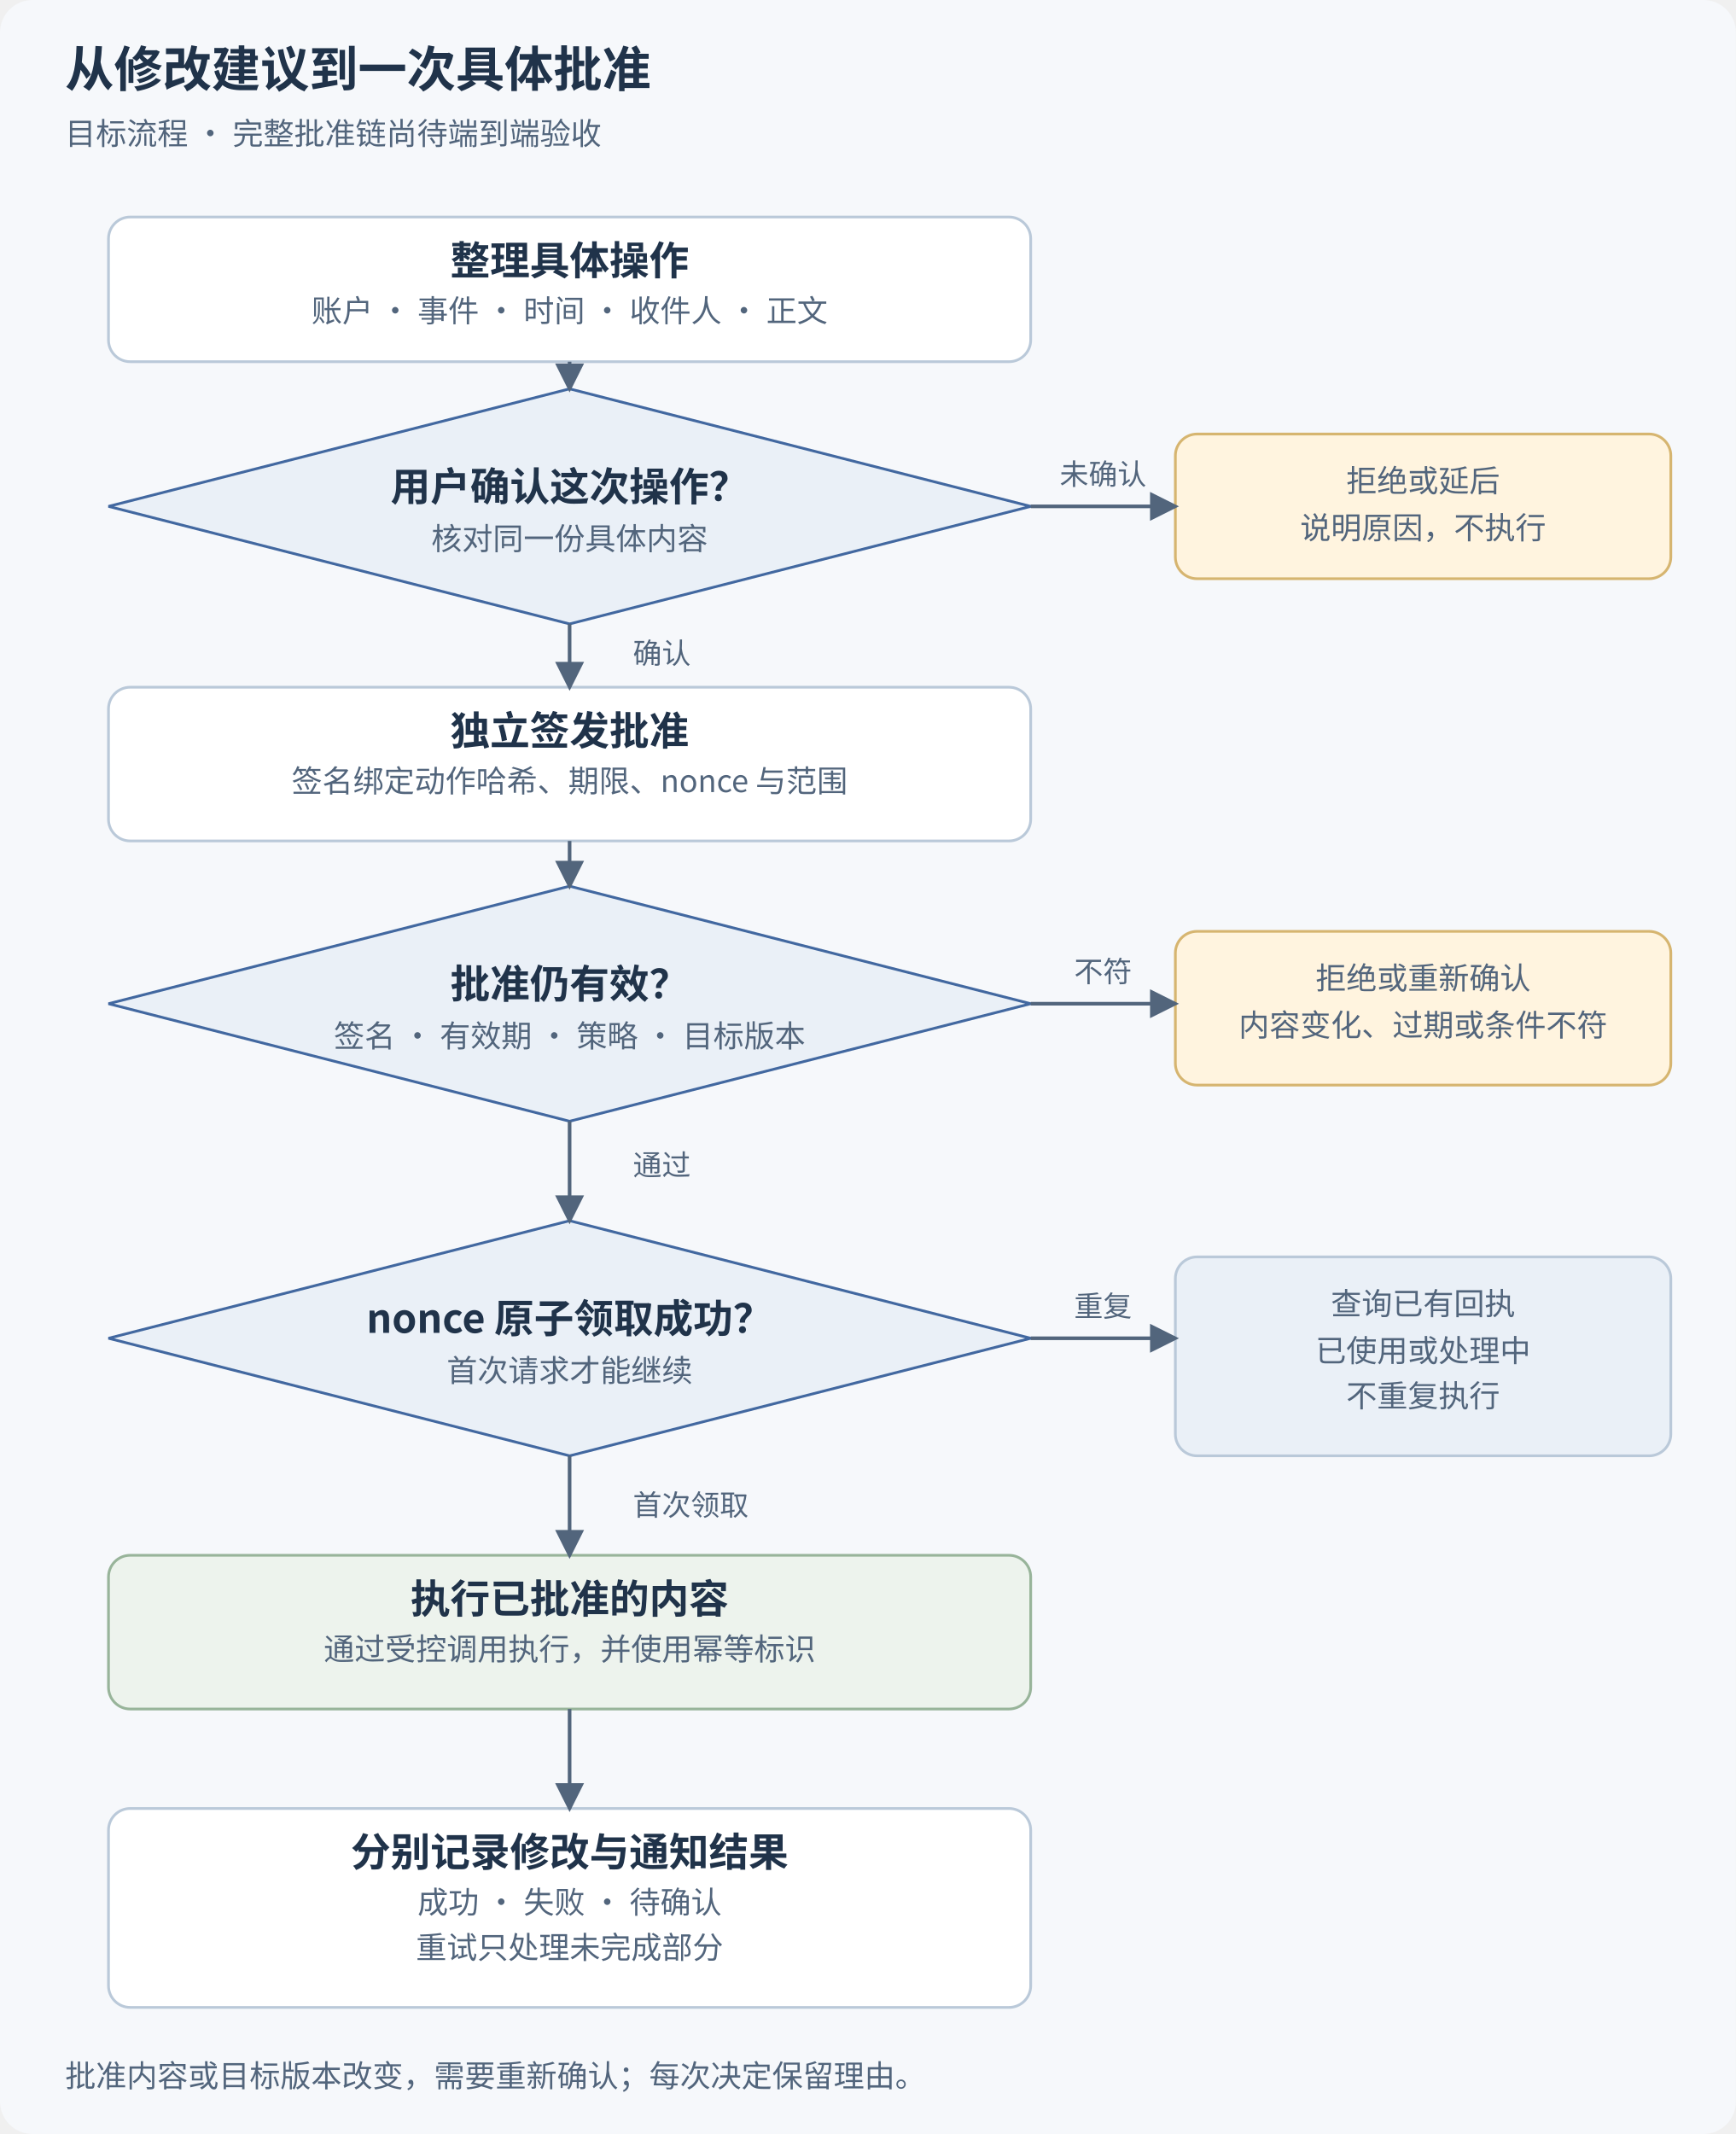
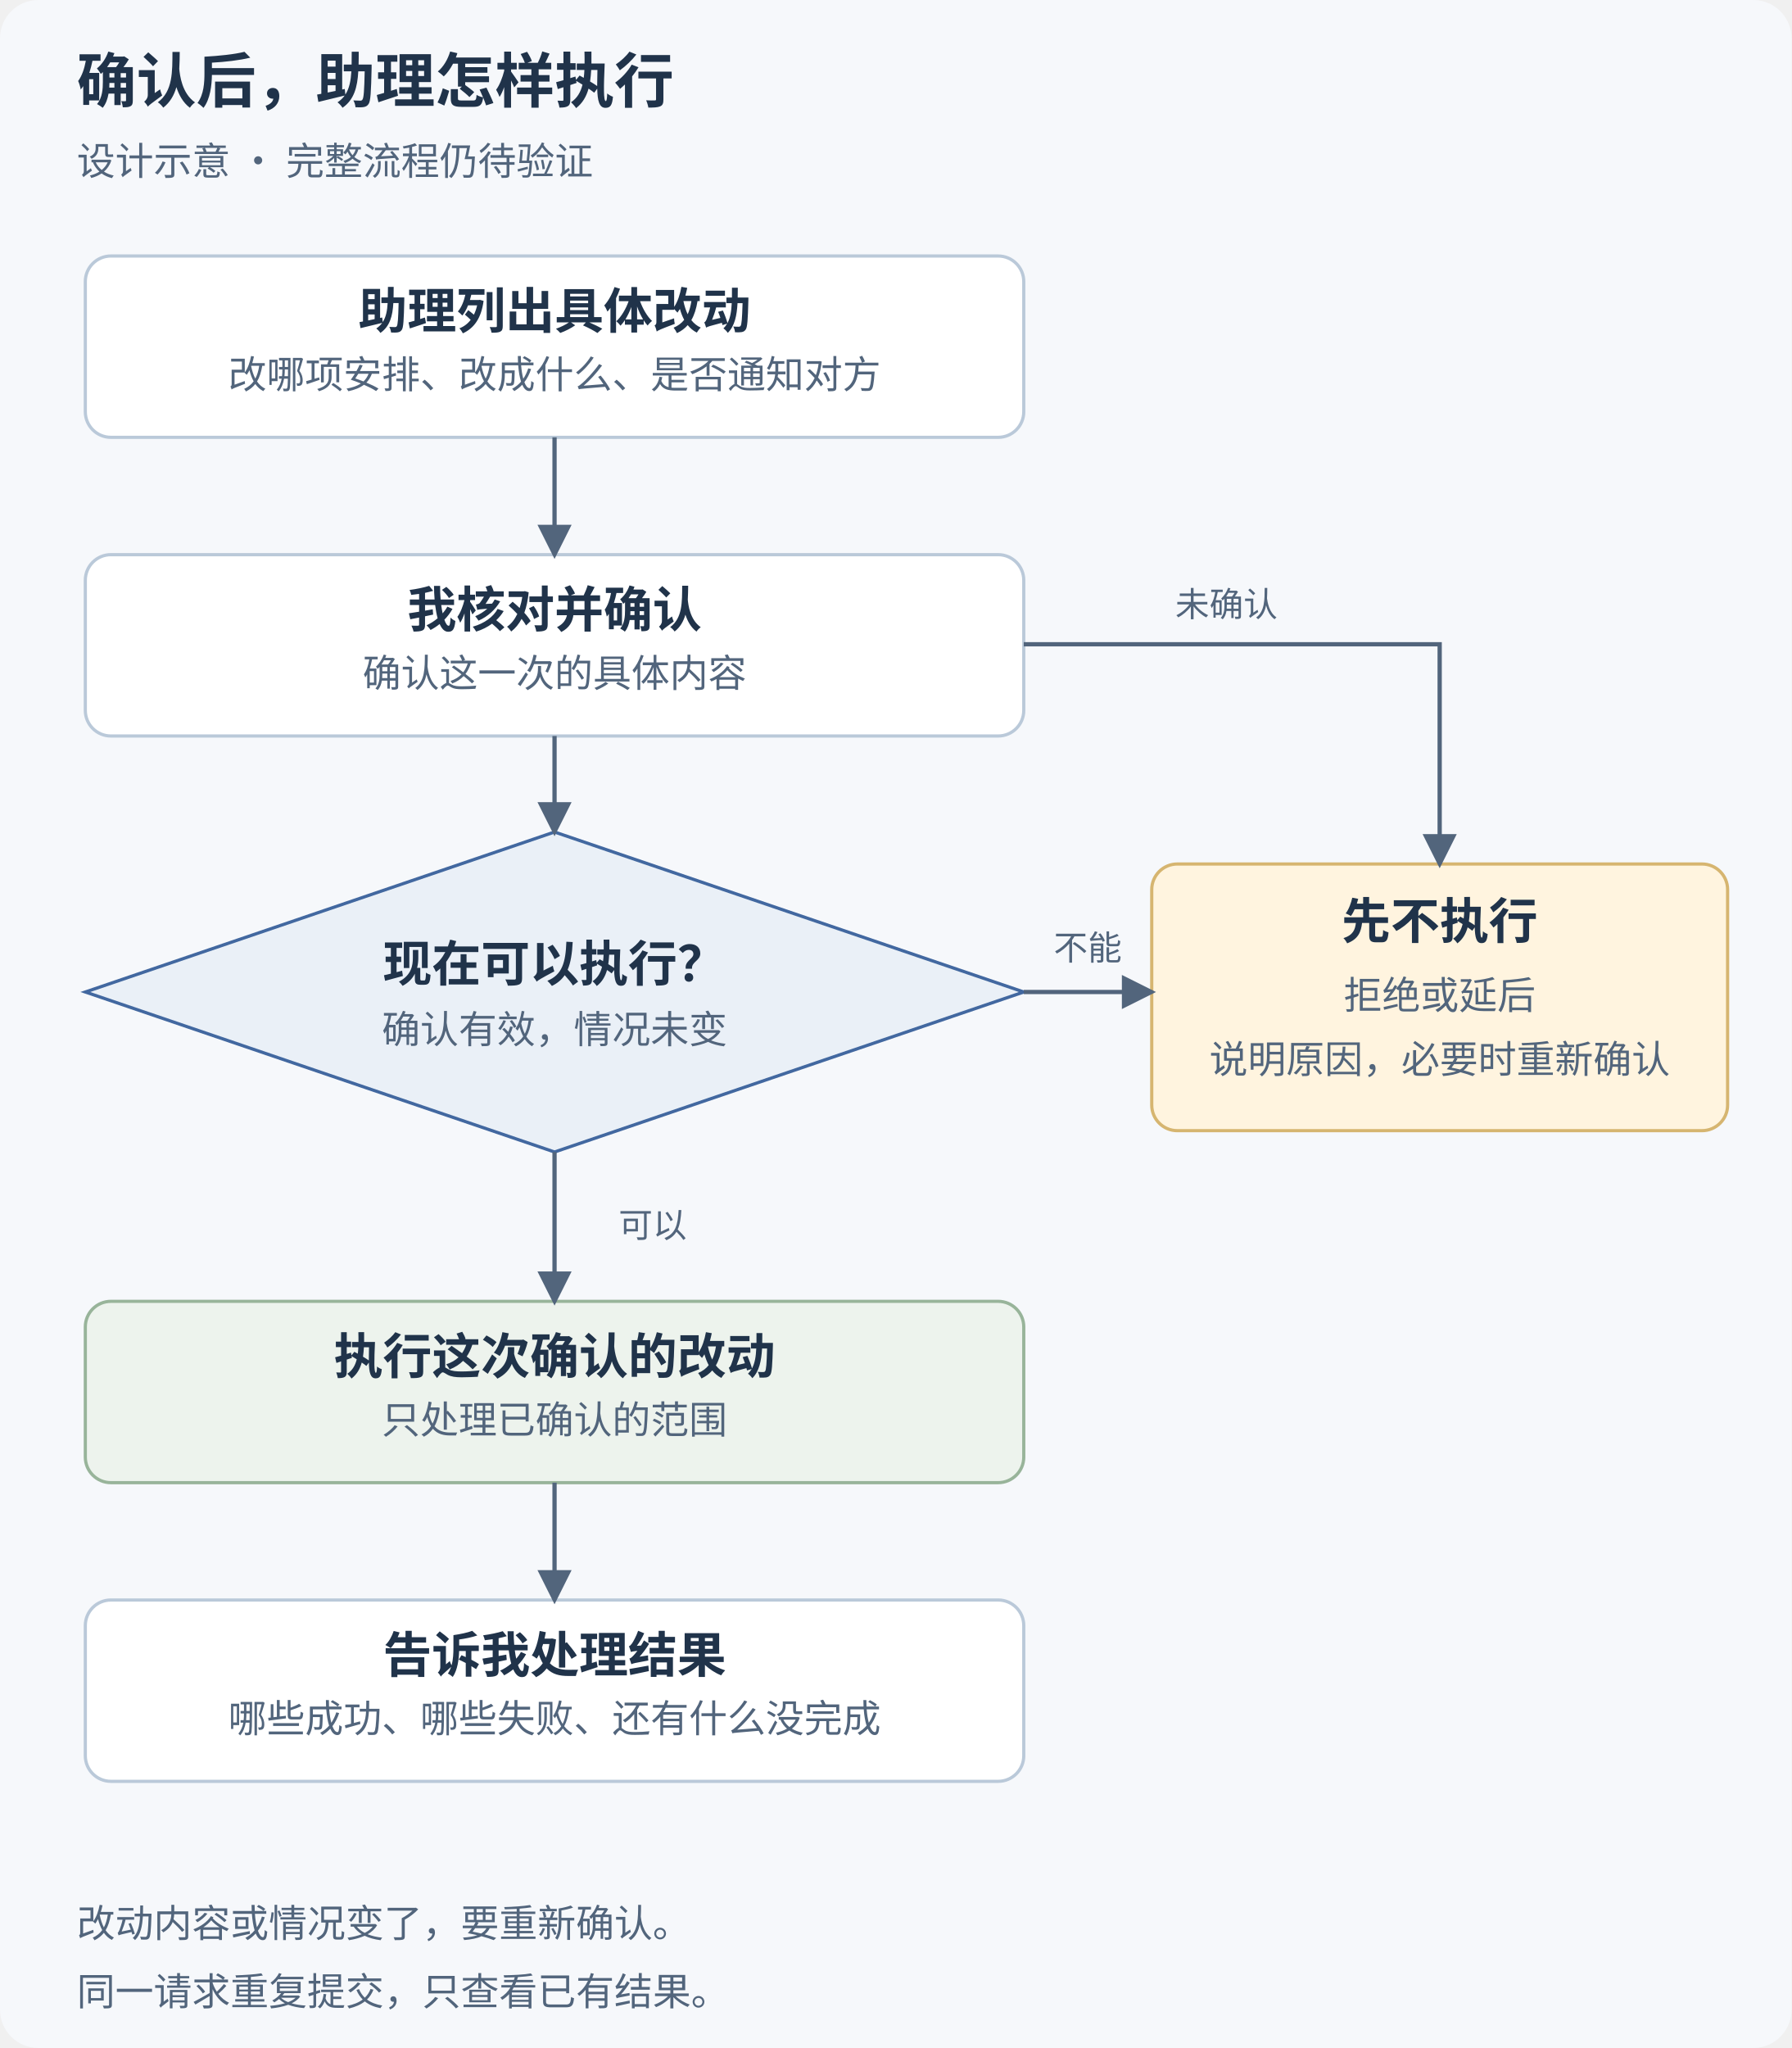
- <svg xmlns="http://www.w3.org/2000/svg" width="960" height="1180" viewBox="0 0 960 1180" role="img" aria-labelledby="title desc" xml:lang="zh">
+ <svg xmlns="http://www.w3.org/2000/svg" width="840" height="960" viewBox="0 0 840 960" role="img" aria-labelledby="title desc" xml:lang="zh">
  <defs>
    <marker id="arrow" markerWidth="8" markerHeight="8" refX="7" refY="4" orient="auto">
      <path d="M0 0L8 4L0 8Z" fill="#52657c" />
    </marker>
-     <style>text{font-family:"Noto Sans CJK SC",sans-serif;fill:#20334a} .title{font-size:27px;font-weight:700} .label{font-size:22px;font-weight:600} .sub{font-size:17px;fill:#52657c} .edge{fill:none;stroke:#52657c;stroke-width:2;marker-end:url(#arrow)} .tag{font-size:16px;fill:#52657c}</style>
+     <style>text{font-family:"Noto Sans CJK SC",sans-serif;fill:#20334a} .title{font-size:28px;font-weight:700} .label{font-size:23px;font-weight:600} .sub{font-size:18px;fill:#52657c} .edge{fill:none;stroke:#52657c;stroke-width:2;marker-end:url(#arrow)} .tag{font-size:16px;fill:#52657c}</style>
  </defs>
-   <rect width="960" height="1180" rx="18" fill="#f6f8fb" />
-   <text x="36" y="48" class="title" id="text0">从修改建议到一次具体批准</text>
-   <text x="36" y="80" class="sub" id="text1">目标流程 · 完整批准链尚待端到端验收</text>
-   <rect x="60" y="120" width="510" height="80" rx="12" fill="#fff" stroke="#bac9d9" stroke-width="1.5" />
-   <text x="315.0" y="152" text-anchor="middle" class="label" id="text2">整理具体操作</text>
-   <text x="315.0" y="178" text-anchor="middle" class="sub" id="text3">账户 · 事件 · 时间 · 收件人 · 正文</text>
-   <path d="M315 215L570 280L315 345L60 280Z" fill="#eaf0f7" stroke="#4268a0" stroke-width="1.5" />
-   <text x="315" y="277" text-anchor="middle" class="label" id="text4">用户确认这次操作？</text>
-   <text x="315" y="304" text-anchor="middle" class="sub" id="text5">核对同一份具体内容</text>
-   <rect x="60" y="380" width="510" height="85" rx="12" fill="#fff" stroke="#bac9d9" stroke-width="1.5" />
-   <text x="315.0" y="412" text-anchor="middle" class="label" id="text6">独立签发批准</text>
-   <text x="315.0" y="438" text-anchor="middle" class="sub" id="text7">签名绑定动作哈希、期限、nonce 与范围</text>
-   <path d="M315 490L570 555L315 620L60 555Z" fill="#eaf0f7" stroke="#4268a0" stroke-width="1.5" />
-   <text x="315" y="552" text-anchor="middle" class="label" id="text8">批准仍有效？</text>
-   <text x="315" y="579" text-anchor="middle" class="sub" id="text9">签名 · 有效期 · 策略 · 目标版本</text>
-   <path d="M315 675L570 740L315 805L60 740Z" fill="#eaf0f7" stroke="#4268a0" stroke-width="1.5" />
-   <text x="315" y="737" text-anchor="middle" class="label" id="text10">nonce 原子领取成功？</text>
-   <text x="315" y="764" text-anchor="middle" class="sub" id="text11">首次请求才能继续</text>
-   <rect x="60" y="860" width="510" height="85" rx="12" fill="#edf3ed" stroke="#98b49a" stroke-width="1.5" />
-   <text x="315.0" y="892" text-anchor="middle" class="label" id="text12">执行已批准的内容</text>
-   <text x="315.0" y="918" text-anchor="middle" class="sub" id="text13">通过受控调用执行，并使用幂等标识</text>
-   <rect x="60" y="1000" width="510" height="110" rx="12" fill="#fff" stroke="#bac9d9" stroke-width="1.5" />
-   <text x="315.0" y="1032" text-anchor="middle" class="label" id="text14">分别记录修改与通知结果</text>
-   <text x="315.0" y="1058" text-anchor="middle" class="sub" id="text15">成功 · 失败 · 待确认</text>
-   <text x="315.0" y="1083" text-anchor="middle" class="sub" id="text16">重试只处理未完成部分</text>
-   <rect x="650" y="240" width="274" height="80" rx="12" fill="#fff4df" stroke="#d6b570" stroke-width="1.5" />
-   <text x="787.0" y="272" text-anchor="middle" class="sub" id="text17">拒绝或延后</text>
-   <text x="787.0" y="298" text-anchor="middle" class="sub" id="text18">说明原因，不执行</text>
-   <rect x="650" y="515" width="274" height="85" rx="12" fill="#fff4df" stroke="#d6b570" stroke-width="1.5" />
-   <text x="787.0" y="547" text-anchor="middle" class="sub" id="text19">拒绝或重新确认</text>
-   <text x="787.0" y="573" text-anchor="middle" class="sub" id="text20">内容变化、过期或条件不符</text>
-   <rect x="650" y="695" width="274" height="110" rx="12" fill="#eaf0f7" stroke="#bac9d9" stroke-width="1.5" />
-   <text x="787.0" y="727" text-anchor="middle" class="sub" id="text21">查询已有回执</text>
-   <text x="787.0" y="753" text-anchor="middle" class="sub" id="text22">已使用或处理中</text>
-   <text x="787.0" y="778" text-anchor="middle" class="sub" id="text23">不重复执行</text>
-   <path d="M315 200V215" class="edge" />
-   <path d="M315 345V380" class="edge" />
-   <text x="350" y="367" text-anchor="start" class="tag" id="text24">确认</text>
-   <path d="M315 465V490" class="edge" />
-   <path d="M315 620V675" class="edge" />
-   <text x="350" y="650" text-anchor="start" class="tag" id="text25">通过</text>
-   <path d="M315 805V860" class="edge" />
-   <text x="350" y="838" text-anchor="start" class="tag" id="text26">首次领取</text>
-   <path d="M315 945V1000" class="edge" />
-   <path d="M570 280H650" class="edge" />
-   <text x="610" y="268" text-anchor="middle" class="tag" id="text27">未确认</text>
-   <path d="M570 555H650" class="edge" />
-   <text x="610" y="543" text-anchor="middle" class="tag" id="text28">不符</text>
-   <path d="M570 740H650" class="edge" />
-   <text x="610" y="728" text-anchor="middle" class="tag" id="text29">重复</text>
-   <text x="36" y="1154" text-anchor="start" class="sub" id="text30">批准内容或目标版本改变，需要重新确认；每次决定保留理由。</text>
+   <rect width="840" height="960" rx="18" fill="#f6f8fb" />
+   <text x="36" y="48" class="title" text-anchor="start" id="text0">确认后，助理怎样执行</text>
+   <text x="36" y="82" class="sub" text-anchor="start" id="text1">设计示意 · 完整流程仍待验证</text>
+   <rect x="40" y="120" width="440" height="85" rx="12" fill="#fff" stroke="#bac9d9" stroke-width="1.5" />
+   <text x="260" y="154" class="label" text-anchor="middle" id="text2">助理列出具体改动</text>
+   <text x="260" y="182" class="sub" text-anchor="middle" id="text3">改哪项安排、改成什么、是否通知对方</text>
+   <rect x="40" y="260" width="440" height="85" rx="12" fill="#fff" stroke="#bac9d9" stroke-width="1.5" />
+   <text x="260" y="294" class="label" text-anchor="middle" id="text4">我核对并确认</text>
+   <text x="260" y="322" class="sub" text-anchor="middle" id="text5">确认这一次的具体内容</text>
+   <path d="M260 390L480 465L260 540L40 465Z" fill="#eaf0f7" stroke="#4268a0" stroke-width="1.5" />
+   <text x="260" y="460" class="label" text-anchor="middle" id="text6">现在可以执行？</text>
+   <text x="260" y="489" class="sub" text-anchor="middle" id="text7">确认有效，情况未变</text>
+   <rect x="40" y="610" width="440" height="85" rx="12" fill="#edf3ed" stroke="#98b49a" stroke-width="1.5" />
+   <text x="260" y="644" class="label" text-anchor="middle" id="text8">执行这次确认的改动</text>
+   <text x="260" y="672" class="sub" text-anchor="middle" id="text9">只处理已确认的范围</text>
+   <rect x="40" y="750" width="440" height="85" rx="12" fill="#fff" stroke="#bac9d9" stroke-width="1.5" />
+   <text x="260" y="784" class="label" text-anchor="middle" id="text10">告诉我处理结果</text>
+   <text x="260" y="812" class="sub" text-anchor="middle" id="text11">哪些成功、哪些失败、还有什么没完成</text>
+   <rect x="540" y="405" width="270" height="125" rx="12" fill="#fff4df" stroke="#d6b570" stroke-width="1.5" />
+   <text x="675" y="440" class="label" text-anchor="middle" id="text12">先不执行</text>
+   <text x="675" y="473" class="sub" text-anchor="middle" id="text13">拒绝或延后</text>
+   <text x="675" y="503" class="sub" text-anchor="middle" id="text14">说明原因，必要时重新确认</text>
+   <path d="M260 205V260" class="edge" />
+   <path d="M260 345V390" class="edge" />
+   <path d="M260 540V610" class="edge" />
+   <text x="290" y="580" class="tag" text-anchor="start" id="text15">可以</text>
+   <path d="M260 695V750" class="edge" />
+   <path d="M480 302H675V405" class="edge" />
+   <text x="575" y="289" class="tag" text-anchor="middle" id="text16">未确认</text>
+   <path d="M480 465H540" class="edge" />
+   <text x="510" y="450" class="tag" text-anchor="middle" id="text17">不能</text>
+   <text x="36" y="908" class="sub" text-anchor="start" id="text18">改动内容或情况变了，要重新确认。</text>
+   <text x="36" y="940" class="sub" text-anchor="start" id="text19">同一请求重复提交，只查看已有结果。</text>
</svg>
